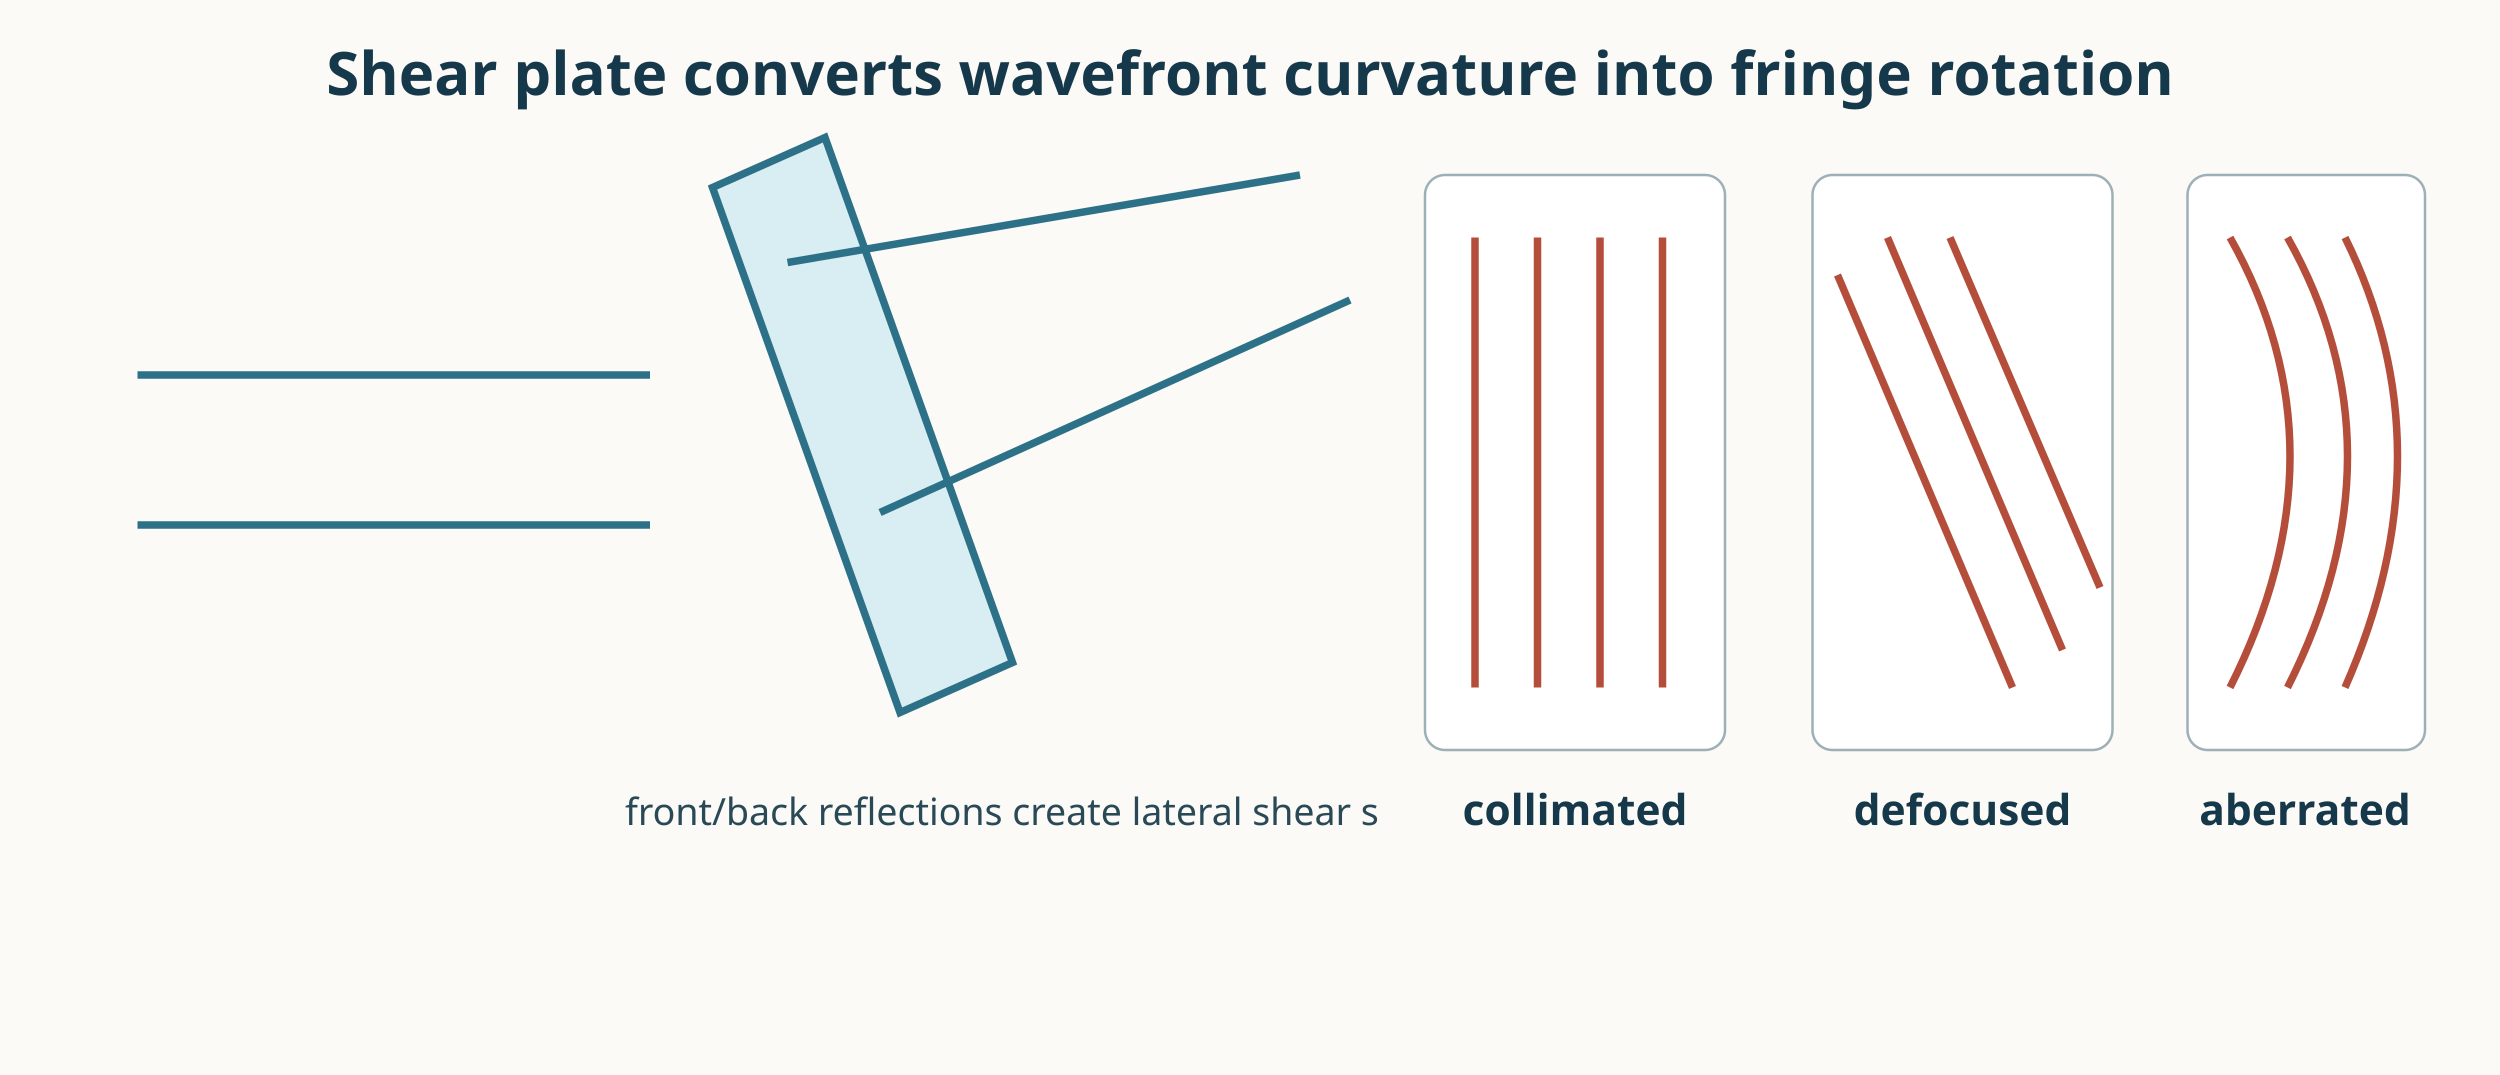
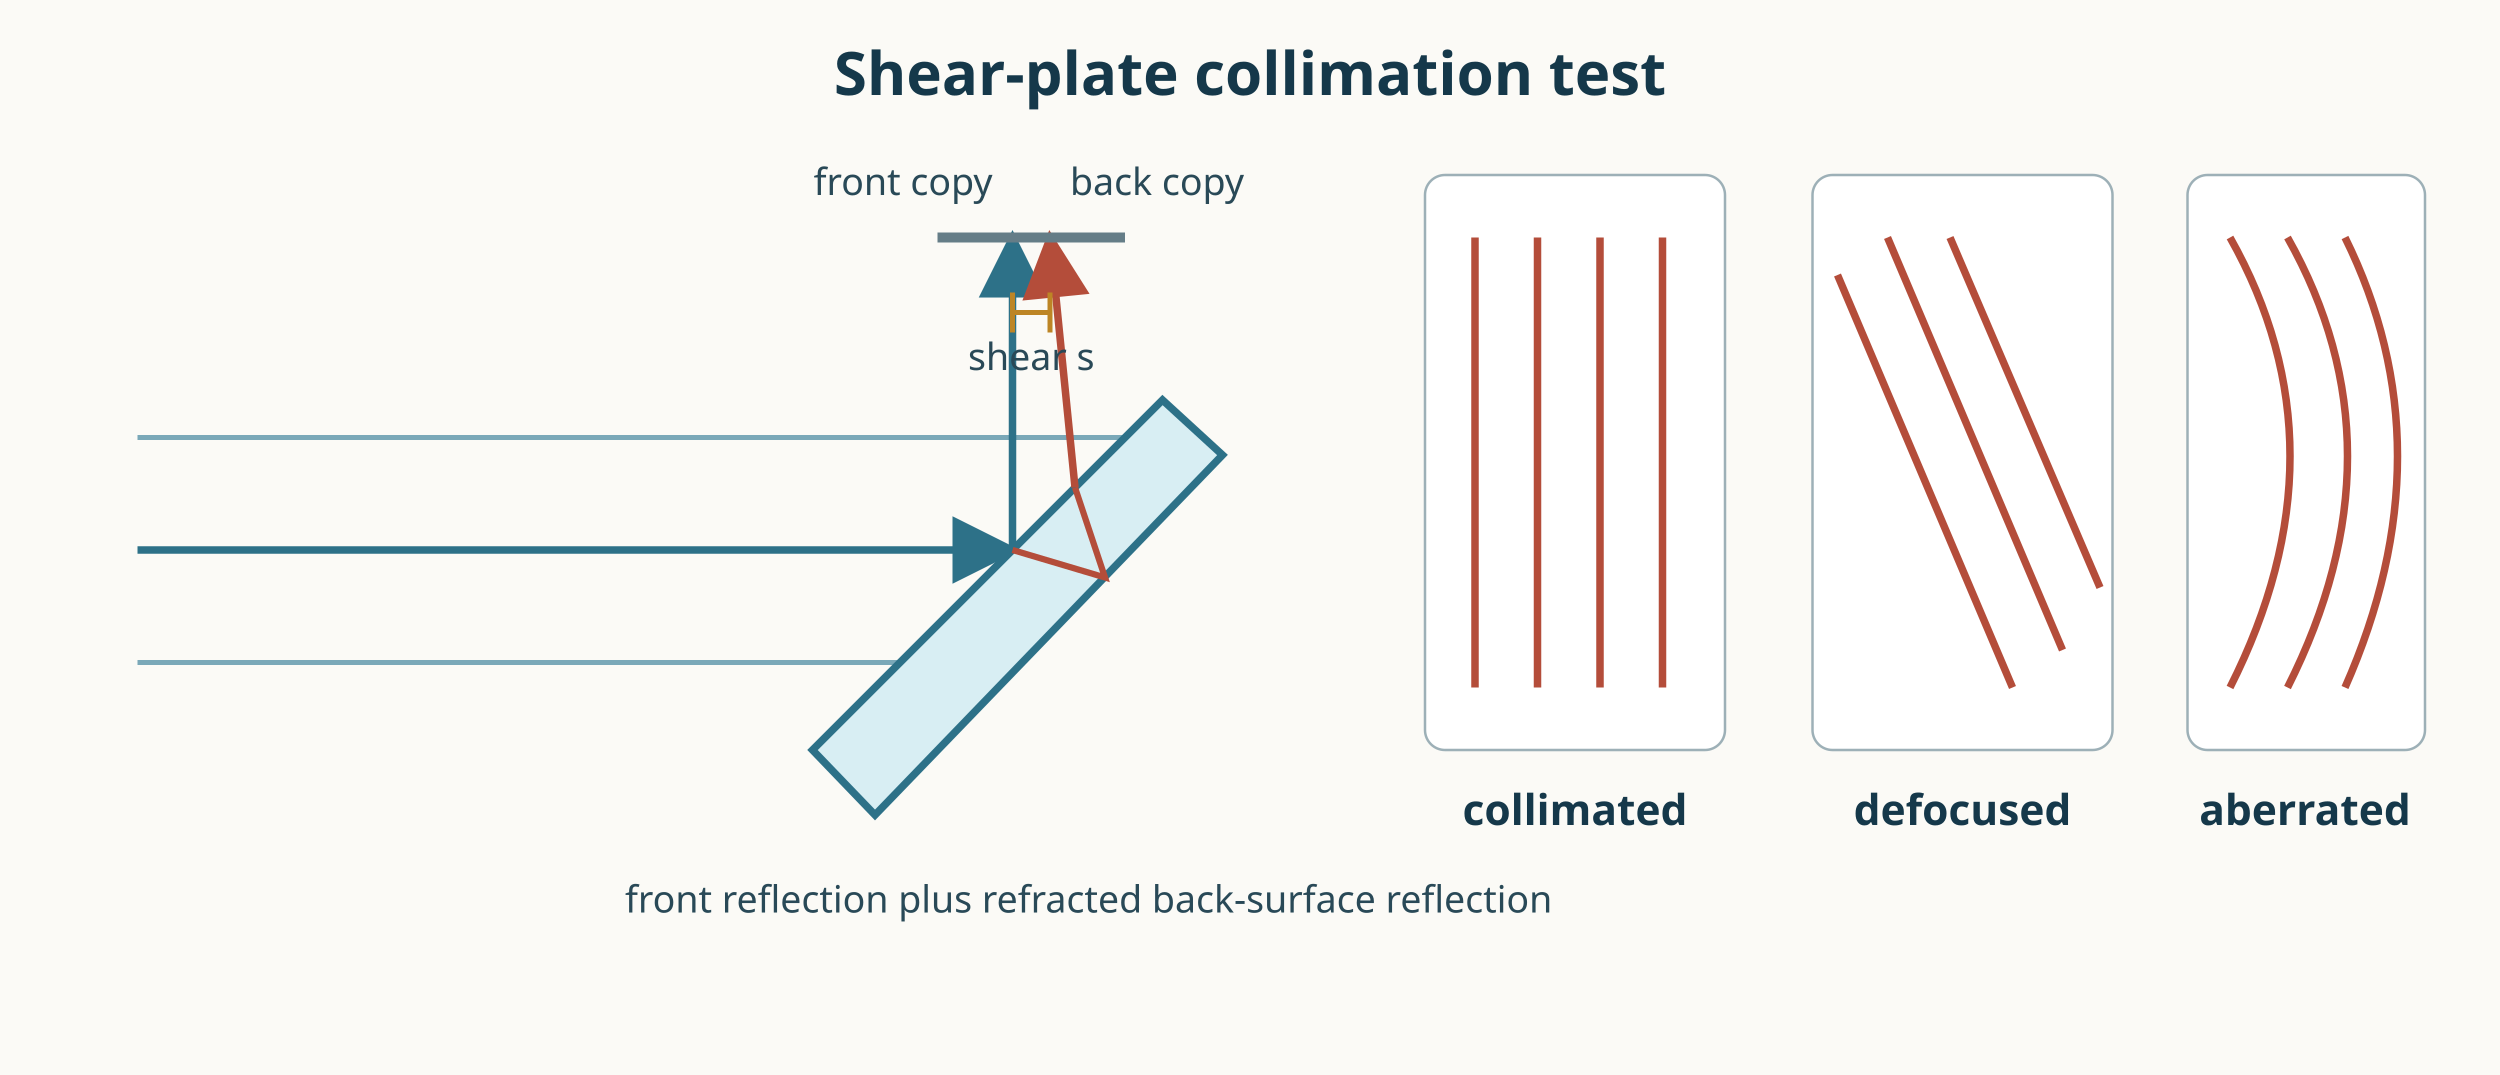
<svg xmlns="http://www.w3.org/2000/svg" viewBox="0 0 1000 430" role="img" aria-labelledby="title desc">
  <defs>
-     <style>.t{font:700 24px sans-serif;fill:#15384a}.h{font:700 17px sans-serif;fill:#15384a}.l{font:15px sans-serif;fill:#294957}.b{stroke:#2d7188;stroke-width:3;fill:none}.p{fill:#d8eef3;stroke:#2d7188;stroke-width:3}.f{stroke:#b44d3a;stroke-width:3}</style>
+     <marker id="ab" markerWidth="9" markerHeight="9" refX="8" refY="4.5" orient="auto">
+       <path d="M0 0L9 4.5L0 9z" fill="#2d7188" />
+     </marker>
+     <marker id="ar" markerWidth="9" markerHeight="9" refX="8" refY="4.5" orient="auto">
+       <path d="M0 0L9 4.5L0 9z" fill="#b44d3a" />
+     </marker>
+     <style>.t{font:700 24px sans-serif;fill:#15384a}.h{font:700 17px sans-serif;fill:#15384a}.l{font:15px sans-serif;fill:#294957}.b{stroke:#2d7188;stroke-width:3;fill:none}.front{stroke:#2d7188;stroke-width:3;fill:none;marker-end:url(#ab)}.back{stroke:#b44d3a;stroke-width:3;fill:none;marker-end:url(#ar)}.inside{stroke:#b44d3a;stroke-width:2.5;fill:none}.edge{stroke:#7aa8b8;stroke-width:2;fill:none}.p{fill:#d8eef3;stroke:#2d7188;stroke-width:3}.f{stroke:#b44d3a;stroke-width:3}</style>
  </defs>
  <rect width="1000" height="430" fill="#fbfaf6" />
-   <text x="500" y="38" text-anchor="middle" class="t">Shear plate converts wavefront curvature into fringe rotation</text>
-   <line x1="55" y1="150" x2="260" y2="150" class="b" />
-   <line x1="55" y1="210" x2="260" y2="210" class="b" />
-   <path d="M285 75L360 285L405 265L330 55z" class="p" />
-   <line x1="315" y1="105" x2="520" y2="70" class="b" />
-   <line x1="352" y1="205" x2="540" y2="120" class="b" />
-   <text x="250" y="330" class="l">front/back reflections create lateral shear s</text>
+   <text x="500" y="38" text-anchor="middle" class="t">Shear-plate collimation test</text>
+   <line x1="55" y1="175" x2="450" y2="175" class="edge" />
+   <line x1="55" y1="265" x2="360" y2="265" class="edge" />
+   <line x1="55" y1="220" x2="405" y2="220" class="front" />
+   <path d="M325 300L465 160L489 182L350 326z" class="p" />
+   <line x1="405" y1="220" x2="405" y2="95" class="front" />
+   <path d="M405 220L442 231L430 195" class="inside" />
+   <line x1="430" y1="195" x2="420" y2="95" class="back" />
+   <line x1="375" y1="95" x2="450" y2="95" stroke="#657d87" stroke-width="4" />
+   <line x1="405" y1="125" x2="420" y2="125" stroke="#bd8525" stroke-width="2" />
+   <line x1="405" y1="117" x2="405" y2="133" stroke="#bd8525" stroke-width="2" />
+   <line x1="420" y1="117" x2="420" y2="133" stroke="#bd8525" stroke-width="2" />
+   <text x="412.5" y="148" text-anchor="middle" class="l">shear s</text>
+   <text x="397" y="78" text-anchor="end" class="l">front copy</text>
+   <text x="428" y="78" class="l">back copy</text>
+   <text x="250" y="365" class="l">front reflection plus refracted back-surface reflection</text>
  <rect x="570" y="70" width="120" height="230" rx="8" fill="#fff" stroke="#9db0b7" />
  <text x="630" y="330" text-anchor="middle" class="h">collimated</text>
  <g class="f">
    <line x1="590" y1="95" x2="590" y2="275" />
    <line x1="615" y1="95" x2="615" y2="275" />
    <line x1="640" y1="95" x2="640" y2="275" />
    <line x1="665" y1="95" x2="665" y2="275" />
  </g>
  <rect x="725" y="70" width="120" height="230" rx="8" fill="#fff" stroke="#9db0b7" />
  <text x="785" y="330" text-anchor="middle" class="h">defocused</text>
  <g class="f">
    <line x1="735" y1="110" x2="805" y2="275" />
    <line x1="755" y1="95" x2="825" y2="260" />
    <line x1="780" y1="95" x2="840" y2="235" />
  </g>
  <rect x="875" y="70" width="95" height="230" rx="8" fill="#fff" stroke="#9db0b7" />
  <text x="922" y="330" text-anchor="middle" class="h">aberrated</text>
  <g fill="none" class="f">
    <path d="M892 95Q940 180 892 275" />
    <path d="M915 95Q963 180 915 275" />
    <path d="M938 95Q980 180 938 275" />
  </g>
</svg>
